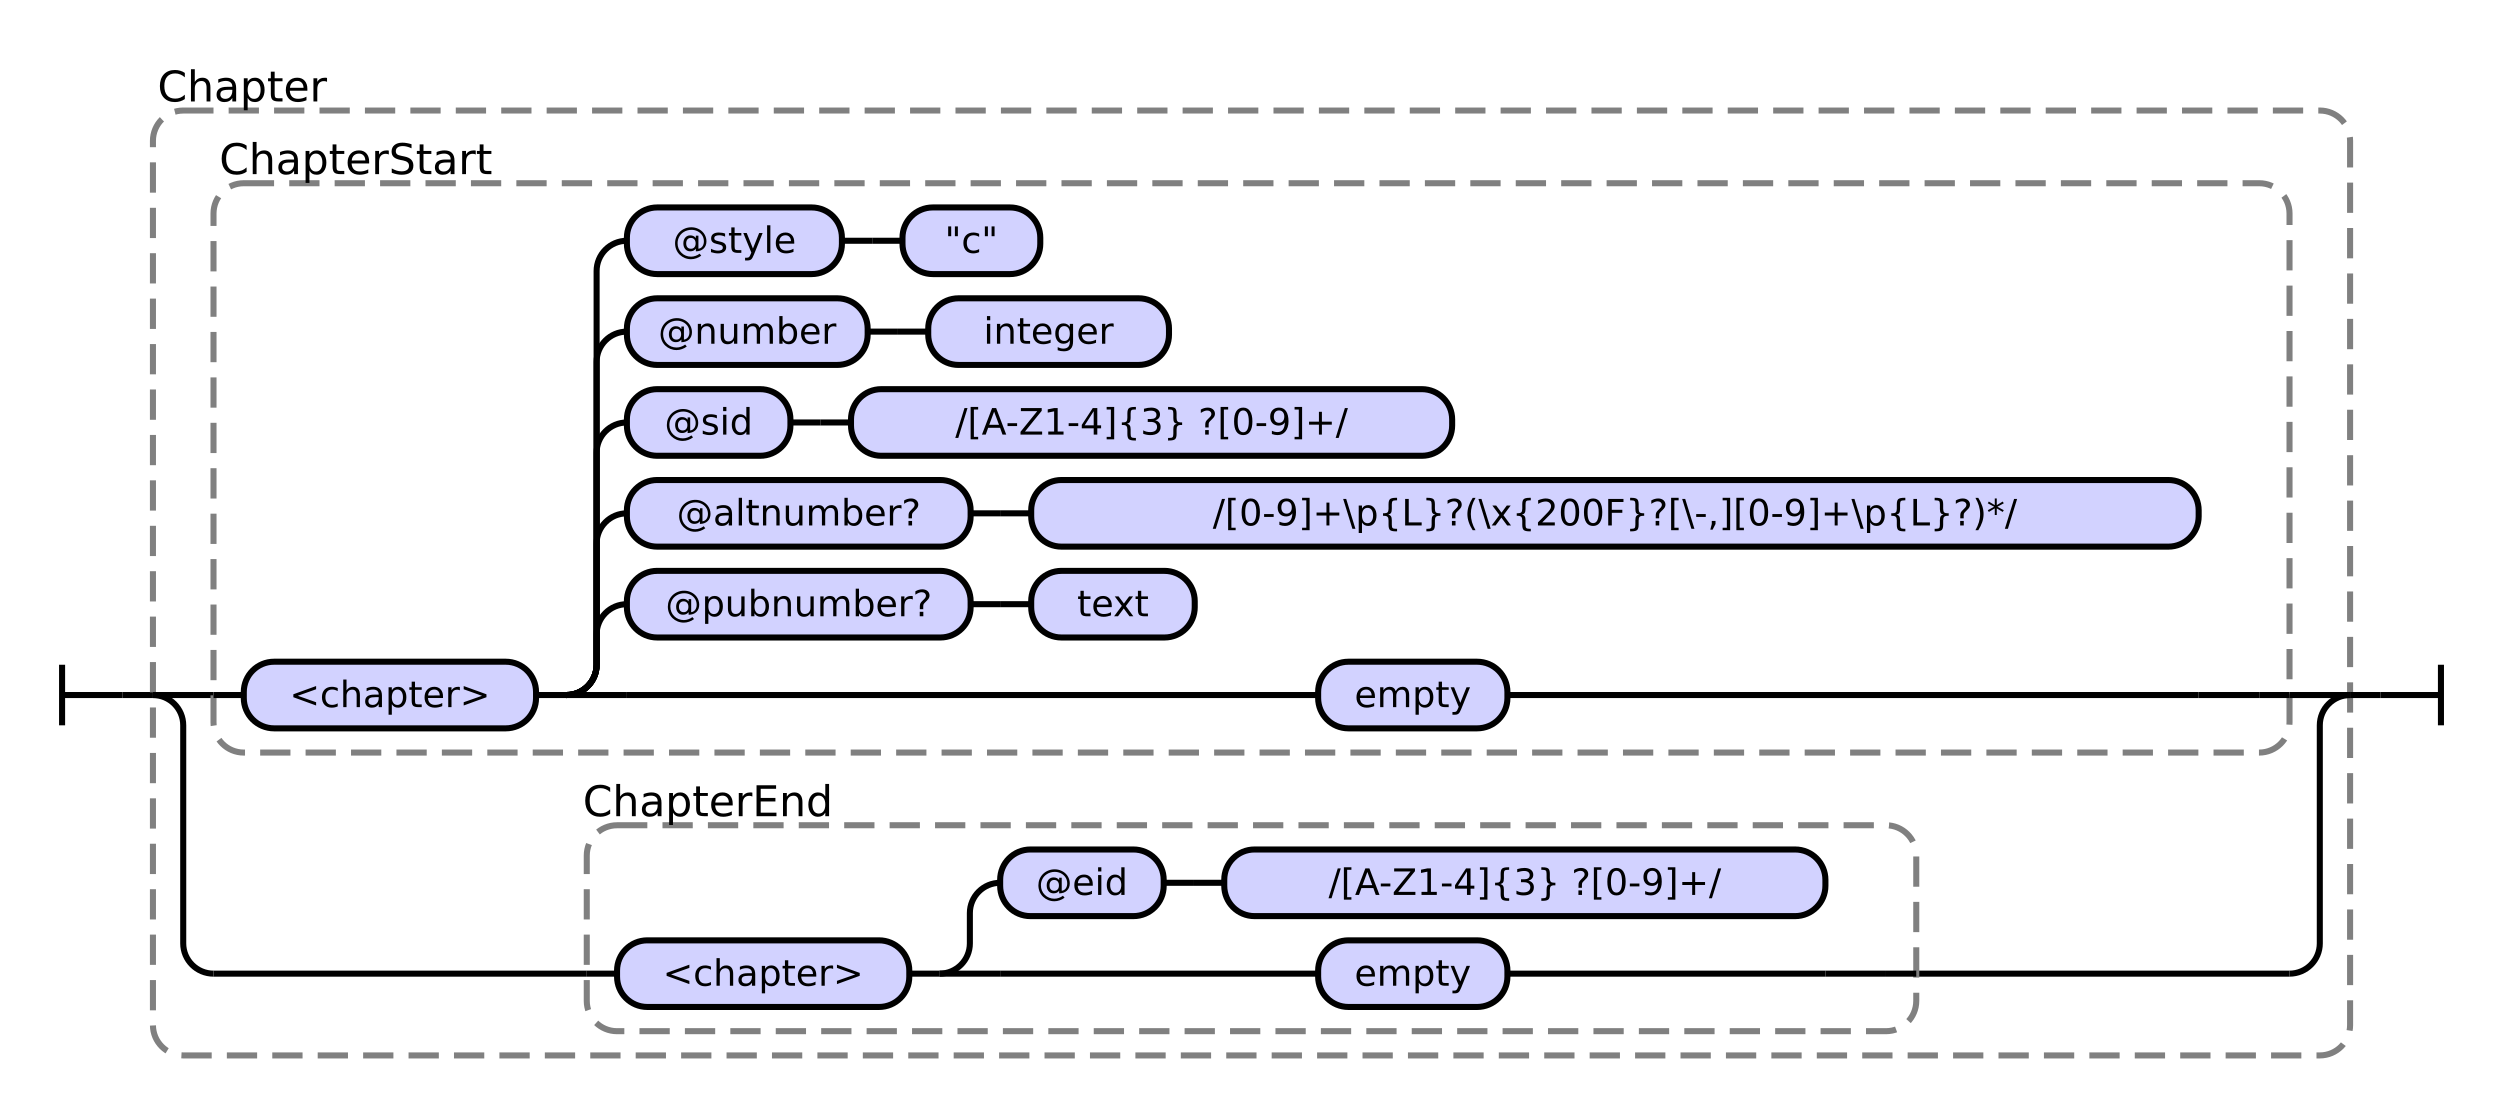
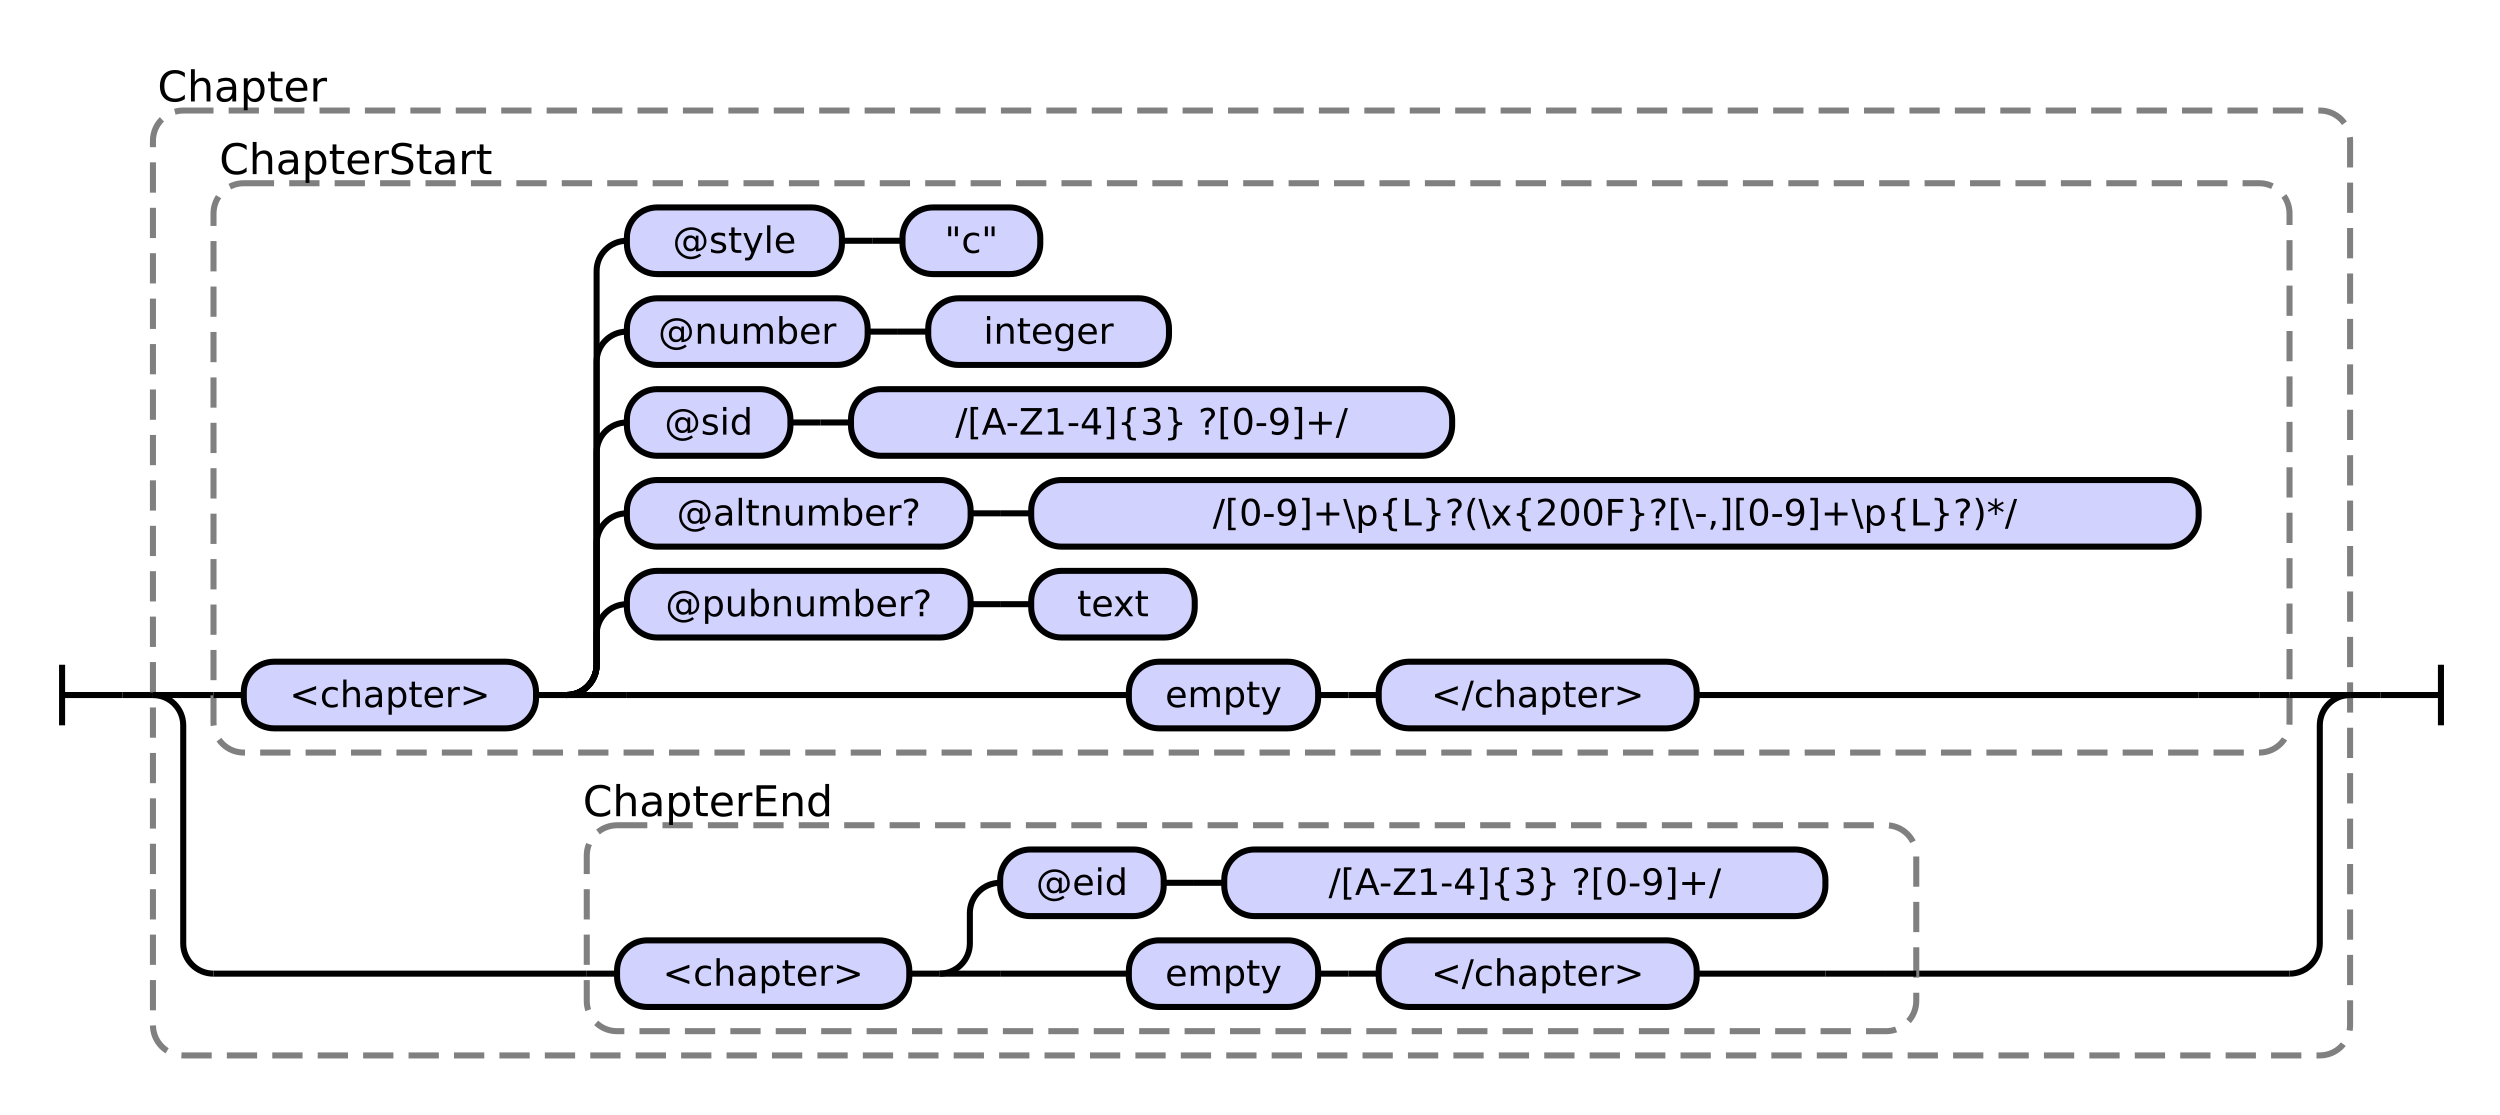
<svg xmlns="http://www.w3.org/2000/svg" class="railroad-diagram" height="368" viewBox="0 0 825.5 368" width="825.5">
  <g transform="translate(.5 .5)">
    <style>/*  */
    svg.railroad-diagram {
        background-color:hsl(30,20%,95%);
    }
    svg.railroad-diagram path {
        stroke-width: 2;
        stroke: black;
        fill: none;
    }
    svg.railroad-diagram text {
        font-size: 12px;
        text-anchor: middle;
        font-family: DejaVu Sans;
    }
    svg.railroad-diagram text.label {
        text-anchor:start;
    }
    svg.railroad-diagram text.comment {
        font-family: DejaVu Sans;
        font-size: 14px;
    }
    svg.railroad-diagram rect{
        stroke-width: 2;
        stroke:black;
        fill: rgb(210, 210, 255);
    }
    svg.railroad-diagram rect.group-box {
        stroke: gray;
        stroke-dasharray: 10 5;
        fill: none;
    }
    .terminal {
        font-family: DejaVu Sans;
    }

/*  */
</style>
    <g>
      <path d="M 20 219 v 20 m 0 -10 h 20" />
    </g>
    <path d="M 40 229 h 10" />
    <g>
      <path d="M 50 229 h 0.0" />
      <path d="M 775.5 229 h 0.0" />
      <rect class="group-box" height="312" rx="10" ry="10" width="725.5" x="50.0" y="36" />
      <g>
        <path d="M 50.0 229 h 0.0" />
        <path d="M 775.5 229 h 0.0" />
        <path d="M 50.0 229 h 20" />
        <g>
          <path d="M 70.0 229 h 0.0" />
          <path d="M 755.5 229 h 0.0" />
          <rect class="group-box" height="188" rx="10" ry="10" width="685.5" x="70.0" y="60" />
          <g>
            <path d="M 70.0 229 h 10.0" />
            <path d="M 745.5 229 h 10.0" />
            <g class="terminal ">
              <path d="M 80.0 229 h 0.0" />
              <path d="M 176.5 229 h 0.0" />
              <rect height="22" rx="10" ry="10" width="96.5" x="80.0" y="218" />
              <text x="128.25" y="233">&lt;chapter&gt;</text>
            </g>
            <path d="M 176.5 229 h 10" />
            <g>
              <path d="M 186.5 229 h 0.0" />
              <path d="M 745.5 229 h 0.0" />
              <path d="M 186.5 229 a 10 10 0 0 0 10 -10 v -10 a 10 10 0 0 1 10 -10" />
              <g>
                <path d="M 206.5 199 h 0.0" />
                <path d="M 394.0 199 h 0.0" />
                <g class="terminal ">
                  <path d="M 206.5 199 h 0.0" />
                  <path d="M 320.0 199 h 0.0" />
                  <rect height="22" rx="10" ry="10" width="113.5" x="206.5" y="188" />
                  <text x="263.25" y="203">@pubnumber?</text>
                </g>
                <path d="M 320.0 199 h 10" />
                <path d="M 330.0 199 h 10" />
                <g class="terminal ">
                  <path d="M 340.0 199 h 0.0" />
                  <path d="M 394.0 199 h 0.0" />
                  <rect height="22" rx="10" ry="10" width="54.0" x="340.0" y="188" />
                  <text x="367.0" y="203">text</text>
                </g>
              </g>
              <path d="M 186.5 229 a 10 10 0 0 0 10 -10 v -40 a 10 10 0 0 1 10 -10" />
              <g>
                <path d="M 206.5 169 h 0.0" />
                <path d="M 725.5 169 h 0.0" />
                <g class="terminal ">
                  <path d="M 206.5 169 h 0.0" />
                  <path d="M 320.0 169 h 0.0" />
                  <rect height="22" rx="10" ry="10" width="113.5" x="206.5" y="158" />
                  <text x="263.25" y="173">@altnumber?</text>
                </g>
                <path d="M 320.0 169 h 10" />
                <path d="M 330.0 169 h 10" />
                <g class="terminal ">
                  <path d="M 340.0 169 h 0.0" />
                  <path d="M 725.5 169 h 0.0" />
                  <rect height="22" rx="10" ry="10" width="385.5" x="340.0" y="158" />
                  <text x="532.75" y="173">/[0-9]+\p{L}?(\x{200F}?[\-,][0-9]+\p{L}?)*/</text>
                </g>
              </g>
              <path d="M 186.5 229 a 10 10 0 0 0 10 -10 v -70 a 10 10 0 0 1 10 -10" />
              <g>
                <path d="M 206.5 139 h 0.0" />
                <path d="M 479.0 139 h 0.0" />
                <g class="terminal ">
                  <path d="M 206.5 139 h 0.0" />
                  <path d="M 260.5 139 h 0.0" />
                  <rect height="22" rx="10" ry="10" width="54.0" x="206.5" y="128" />
                  <text x="233.5" y="143">@sid</text>
                </g>
                <path d="M 260.5 139 h 10" />
                <path d="M 270.5 139 h 10" />
                <g class="terminal ">
                  <path d="M 280.5 139 h 0.0" />
                  <path d="M 479.0 139 h 0.0" />
                  <rect height="22" rx="10" ry="10" width="198.5" x="280.5" y="128" />
                  <text x="379.75" y="143">/[A-Z1-4]{3} ?[0-9]+/</text>
                </g>
              </g>
              <path d="M 186.5 229 a 10 10 0 0 0 10 -10 v -100 a 10 10 0 0 1 10 -10" />
              <g>
                <path d="M 206.5 109 h 0.0" />
                <path d="M 385.5 109 h 0.0" />
                <g class="terminal ">
                  <path d="M 206.5 109 h 0.0" />
                  <path d="M 286.0 109 h 0.0" />
                  <rect height="22" rx="10" ry="10" width="79.5" x="206.5" y="98" />
                  <text x="246.25" y="113">@number</text>
                </g>
                <path d="M 286.0 109 h 10" />
                <path d="M 296.0 109 h 10" />
                <g class="terminal ">
                  <path d="M 306.0 109 h 0.0" />
                  <path d="M 385.5 109 h 0.0" />
                  <rect height="22" rx="10" ry="10" width="79.5" x="306.0" y="98" />
                  <text x="345.75" y="113">integer</text>
                </g>
              </g>
              <path d="M 186.5 229 a 10 10 0 0 0 10 -10 v -130 a 10 10 0 0 1 10 -10" />
              <g>
                <path d="M 206.5 79 h 0.0" />
                <path d="M 343.0 79 h 0.0" />
                <g class="terminal ">
                  <path d="M 206.5 79 h 0.0" />
                  <path d="M 277.5 79 h 0.0" />
                  <rect height="22" rx="10" ry="10" width="71.0" x="206.5" y="68" />
                  <text x="242.0" y="83">@style</text>
                </g>
                <path d="M 277.5 79 h 10" />
                <path d="M 287.5 79 h 10" />
                <g class="terminal ">
                  <path d="M 297.5 79 h 0.0" />
                  <path d="M 343.0 79 h 0.0" />
                  <rect height="22" rx="10" ry="10" width="45.5" x="297.5" y="68" />
                  <text x="320.25" y="83">"c"</text>
                </g>
              </g>
              <path d="M 186.5 229 h 20" />
-               <g class="terminal ">
-                 <path d="M 206.5 229 h 228.25" />
-                 <path d="M 497.25 229 h 228.25" />
-                 <rect height="22" rx="10" ry="10" width="62.5" x="434.75" y="218" />
-                 <text x="466.0" y="233">empty</text>
+               <g>
+                 <path d="M 206.5 229 h 165.75" />
+                 <path d="M 559.75 229 h 165.75" />
+                 <g class="terminal ">
+                   <path d="M 372.25 229 h 0.0" />
+                   <path d="M 434.75 229 h 0.0" />
+                   <rect height="22" rx="10" ry="10" width="62.5" x="372.25" y="218" />
+                   <text x="403.5" y="233">empty</text>
+                 </g>
+                 <path d="M 434.75 229 h 10" />
+                 <path d="M 444.75 229 h 10" />
+                 <g class="terminal ">
+                   <path d="M 454.75 229 h 0.0" />
+                   <path d="M 559.75 229 h 0.0" />
+                   <rect height="22" rx="10" ry="10" width="105.0" x="454.75" y="218" />
+                   <text x="507.25" y="233">&lt;/chapter&gt;</text>
+                 </g>
              </g>
              <path d="M 725.5 229 h 20" />
            </g>
          </g>
          <g class="non-terminal ">
            <path d="M 70.0 52 h 0.0" />
            <path d="M 164.0 52 h 0.0" />
            <text class="comment" x="117.0" y="57">ChapterStart</text>
          </g>
        </g>
        <path d="M 755.5 229 h 20" />
        <path d="M 50.0 229 a 10 10 0 0 1 10 10 v 72 a 10 10 0 0 0 10 10" />
        <g>
          <path d="M 70.0 321 h 123.25" />
          <path d="M 632.25 321 h 123.25" />
          <rect class="group-box" height="68" rx="10" ry="10" width="439.0" x="193.25" y="272" />
          <g>
            <path d="M 193.25 321 h 10.0" />
            <path d="M 622.25 321 h 10.0" />
            <g class="terminal ">
              <path d="M 203.25 321 h 0.0" />
              <path d="M 299.75 321 h 0.0" />
              <rect height="22" rx="10" ry="10" width="96.5" x="203.25" y="310" />
              <text x="251.5" y="325">&lt;chapter&gt;</text>
            </g>
            <path d="M 299.75 321 h 10" />
            <g>
              <path d="M 309.75 321 h 0.0" />
              <path d="M 622.25 321 h 0.0" />
              <path d="M 309.75 321 a 10 10 0 0 0 10 -10 v -10 a 10 10 0 0 1 10 -10" />
              <g>
                <path d="M 329.75 291 h 0.0" />
                <path d="M 602.25 291 h 0.0" />
                <g class="terminal ">
                  <path d="M 329.75 291 h 0.0" />
                  <path d="M 383.75 291 h 0.0" />
                  <rect height="22" rx="10" ry="10" width="54.0" x="329.75" y="280" />
                  <text x="356.75" y="295">@eid</text>
                </g>
                <path d="M 383.75 291 h 10" />
                <path d="M 393.75 291 h 10" />
                <g class="terminal ">
                  <path d="M 403.75 291 h 0.0" />
                  <path d="M 602.25 291 h 0.0" />
                  <rect height="22" rx="10" ry="10" width="198.5" x="403.75" y="280" />
                  <text x="503.0" y="295">/[A-Z1-4]{3} ?[0-9]+/</text>
                </g>
              </g>
              <path d="M 309.75 321 h 20" />
-               <g class="terminal ">
-                 <path d="M 329.75 321 h 105.0" />
-                 <path d="M 497.25 321 h 105.0" />
-                 <rect height="22" rx="10" ry="10" width="62.5" x="434.75" y="310" />
-                 <text x="466.0" y="325">empty</text>
+               <g>
+                 <path d="M 329.75 321 h 42.5" />
+                 <path d="M 559.75 321 h 42.5" />
+                 <g class="terminal ">
+                   <path d="M 372.25 321 h 0.0" />
+                   <path d="M 434.75 321 h 0.0" />
+                   <rect height="22" rx="10" ry="10" width="62.5" x="372.25" y="310" />
+                   <text x="403.5" y="325">empty</text>
+                 </g>
+                 <path d="M 434.75 321 h 10" />
+                 <path d="M 444.75 321 h 10" />
+                 <g class="terminal ">
+                   <path d="M 454.75 321 h 0.0" />
+                   <path d="M 559.75 321 h 0.0" />
+                   <rect height="22" rx="10" ry="10" width="105.0" x="454.75" y="310" />
+                   <text x="507.25" y="325">&lt;/chapter&gt;</text>
+                 </g>
              </g>
              <path d="M 602.25 321 h 20" />
            </g>
          </g>
          <g class="non-terminal ">
            <path d="M 193.25 264 h 0.0" />
            <path d="M 273.25 264 h 0.0" />
            <text class="comment" x="233.25" y="269">ChapterEnd</text>
          </g>
        </g>
        <path d="M 755.5 321 a 10 10 0 0 0 10 -10 v -72 a 10 10 0 0 1 10 -10" />
      </g>
      <g class="non-terminal ">
        <path d="M 50.0 28 h 0.0" />
        <path d="M 109.0 28 h 0.0" />
        <text class="comment" x="79.5" y="33">Chapter</text>
      </g>
    </g>
    <path d="M 775.5 229 h 10" />
    <path d="M 785.5 229 h 20 m 0 -10 v 20" />
  </g>
</svg>
